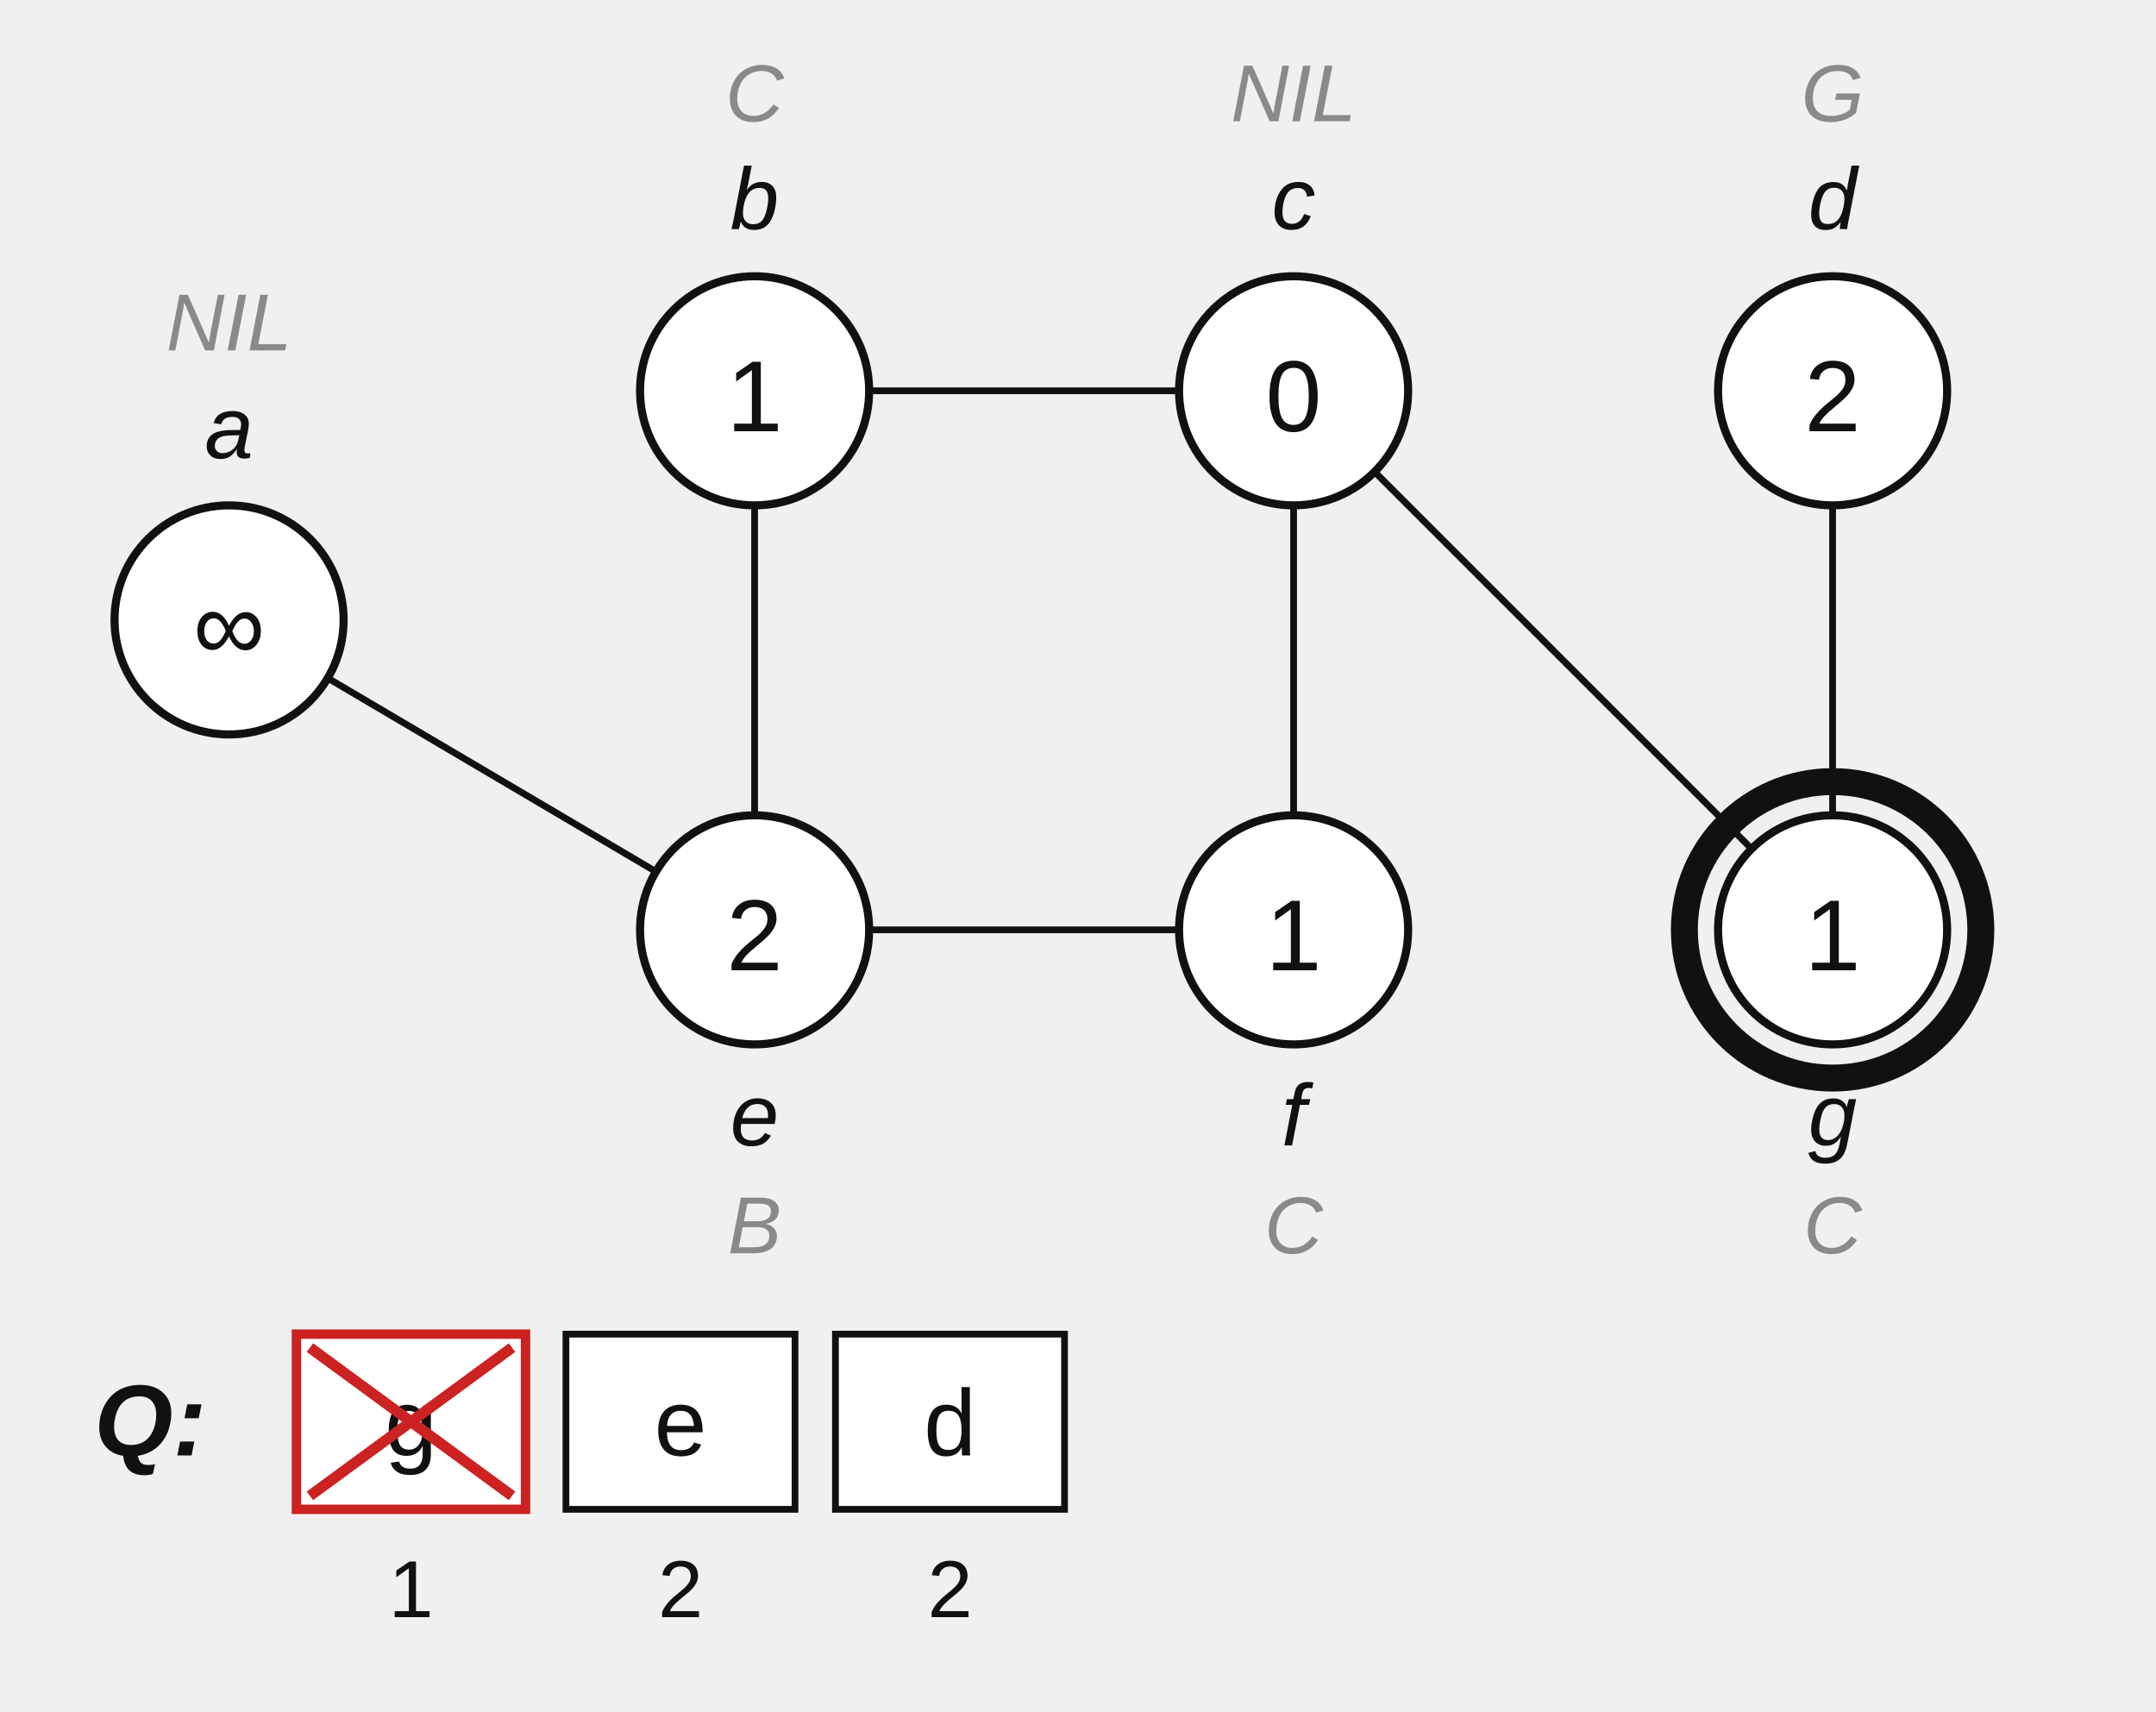
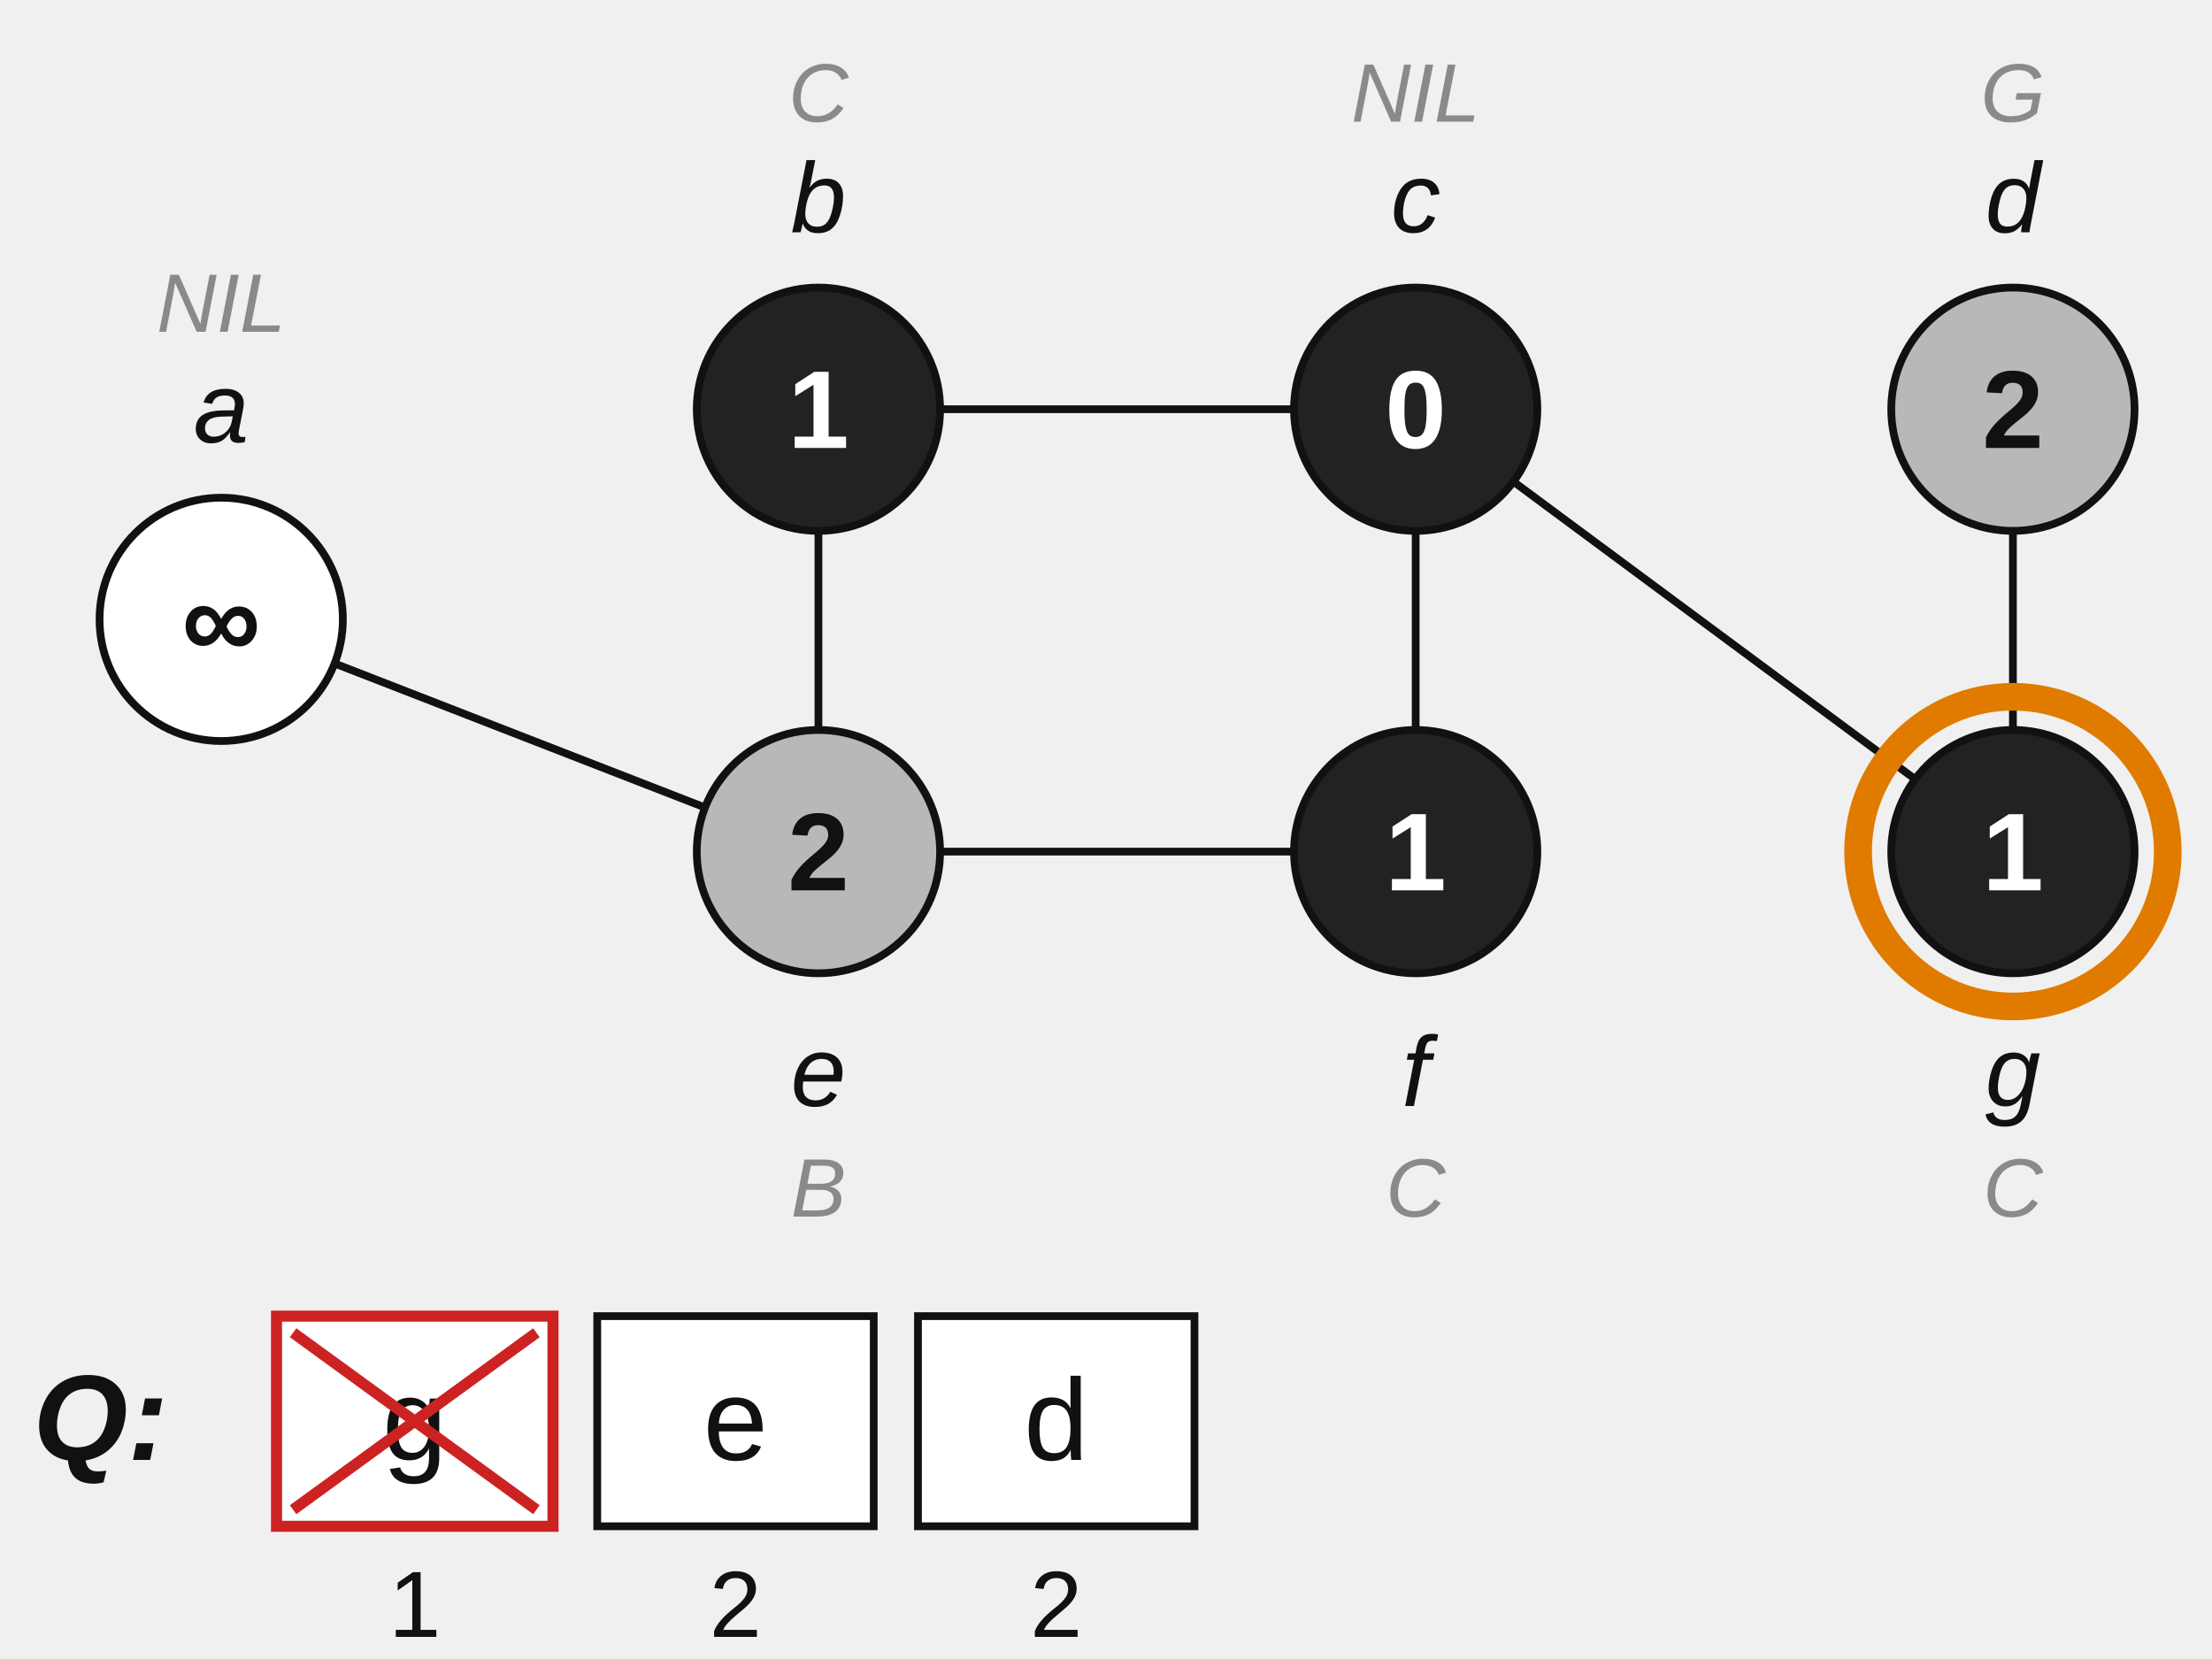
- <svg xmlns="http://www.w3.org/2000/svg" viewBox="0 0 320 254" width="320" height="254" font-family="Arial, Helvetica, sans-serif">
-   <line x1="34" y1="92" x2="112" y2="138" stroke="#111" stroke-width="1" />
-   <line x1="112" y1="138" x2="112" y2="58" stroke="#111" stroke-width="1" />
-   <line x1="112" y1="58" x2="192" y2="58" stroke="#111" stroke-width="1" />
-   <line x1="192" y1="58" x2="192" y2="138" stroke="#111" stroke-width="1" />
-   <line x1="192" y1="58" x2="272" y2="138" stroke="#111" stroke-width="1" />
-   <line x1="272" y1="58" x2="272" y2="138" stroke="#111" stroke-width="1" />
-   <line x1="112" y1="138" x2="192" y2="138" stroke="#111" stroke-width="1" />
-   <circle cx="34" cy="92" r="17" fill="#fff" stroke="#111" stroke-width="1.2" />
-   <text x="34" y="98" text-anchor="middle" font-size="15" fill="#111" font-weight="normal" font-style="normal">∞</text>
-   <text x="34" y="68" text-anchor="middle" font-size="13" fill="#111" font-weight="normal" font-style="italic">a</text>
-   <text x="34" y="52" text-anchor="middle" font-size="12" fill="#8a8a8a" font-weight="normal" font-style="italic">NIL</text>
-   <circle cx="112" cy="58" r="17" fill="#fff" stroke="#111" stroke-width="1.2" />
-   <text x="112" y="64" text-anchor="middle" font-size="15" fill="#111" font-weight="normal" font-style="normal">1</text>
-   <text x="112" y="34" text-anchor="middle" font-size="13" fill="#111" font-weight="normal" font-style="italic">b</text>
-   <text x="112" y="18" text-anchor="middle" font-size="12" fill="#8a8a8a" font-weight="normal" font-style="italic">C</text>
-   <circle cx="192" cy="58" r="17" fill="#fff" stroke="#111" stroke-width="1.2" />
-   <text x="192" y="64" text-anchor="middle" font-size="15" fill="#111" font-weight="normal" font-style="normal">0</text>
-   <text x="192" y="34" text-anchor="middle" font-size="13" fill="#111" font-weight="normal" font-style="italic">c</text>
-   <text x="192" y="18" text-anchor="middle" font-size="12" fill="#8a8a8a" font-weight="normal" font-style="italic">NIL</text>
-   <circle cx="272" cy="58" r="17" fill="#fff" stroke="#111" stroke-width="1.2" />
-   <text x="272" y="64" text-anchor="middle" font-size="15" fill="#111" font-weight="normal" font-style="normal">2</text>
-   <text x="272" y="34" text-anchor="middle" font-size="13" fill="#111" font-weight="normal" font-style="italic">d</text>
-   <text x="272" y="18" text-anchor="middle" font-size="12" fill="#8a8a8a" font-weight="normal" font-style="italic">G</text>
-   <circle cx="112" cy="138" r="17" fill="#fff" stroke="#111" stroke-width="1.2" />
-   <text x="112" y="144" text-anchor="middle" font-size="15" fill="#111" font-weight="normal" font-style="normal">2</text>
-   <text x="112" y="170" text-anchor="middle" font-size="13" fill="#111" font-weight="normal" font-style="italic">e</text>
-   <text x="112" y="186" text-anchor="middle" font-size="12" fill="#8a8a8a" font-weight="normal" font-style="italic">B</text>
-   <circle cx="192" cy="138" r="17" fill="#fff" stroke="#111" stroke-width="1.2" />
-   <text x="192" y="144" text-anchor="middle" font-size="15" fill="#111" font-weight="normal" font-style="normal">1</text>
-   <text x="192" y="170" text-anchor="middle" font-size="13" fill="#111" font-weight="normal" font-style="italic">f</text>
-   <text x="192" y="186" text-anchor="middle" font-size="12" fill="#8a8a8a" font-weight="normal" font-style="italic">C</text>
-   <circle cx="272" cy="138" r="22" fill="none" stroke="#111" stroke-width="4" />
-   <circle cx="272" cy="138" r="17" fill="#fff" stroke="#111" stroke-width="1.2" />
-   <text x="272" y="144" text-anchor="middle" font-size="15" fill="#111" font-weight="normal" font-style="normal">1</text>
-   <text x="272" y="170" text-anchor="middle" font-size="13" fill="#111" font-weight="normal" font-style="italic">g</text>
-   <text x="272" y="186" text-anchor="middle" font-size="12" fill="#8a8a8a" font-weight="normal" font-style="italic">C</text>
-   <text x="14" y="216" text-anchor="start" font-size="15" fill="#111" font-weight="bold" font-style="italic">Q:</text>
-   <rect x="44" y="198" width="34" height="26" fill="#fff" stroke="#111" stroke-width="1" />
-   <text x="61" y="216" text-anchor="middle" font-size="14" fill="#111" font-weight="normal" font-style="normal">g</text>
-   <text x="61" y="240" text-anchor="middle" font-size="12" fill="#111" font-weight="normal" font-style="normal">1</text>
-   <line x1="46" y1="200" x2="76" y2="222" stroke="#cc2222" stroke-width="1.6" />
-   <line x1="76" y1="200" x2="46" y2="222" stroke="#cc2222" stroke-width="1.6" />
-   <rect x="44" y="198" width="34" height="26" fill="none" stroke="#cc2222" stroke-width="1.4" />
-   <rect x="84" y="198" width="34" height="26" fill="#fff" stroke="#111" stroke-width="1" />
-   <text x="101" y="216" text-anchor="middle" font-size="14" fill="#111" font-weight="normal" font-style="normal">e</text>
-   <text x="101" y="240" text-anchor="middle" font-size="12" fill="#111" font-weight="normal" font-style="normal">2</text>
-   <rect x="124" y="198" width="34" height="26" fill="#fff" stroke="#111" stroke-width="1" />
-   <text x="141" y="216" text-anchor="middle" font-size="14" fill="#111" font-weight="normal" font-style="normal">d</text>
-   <text x="141" y="240" text-anchor="middle" font-size="12" fill="#111" font-weight="normal" font-style="normal">2</text>
+ <svg xmlns="http://www.w3.org/2000/svg" viewBox="0 0 400 300" width="400" height="300" font-family="Arial, Helvetica, sans-serif">
+   <line x1="40" y1="112" x2="148" y2="154" stroke="#111" stroke-width="1.4" />
+   <line x1="148" y1="154" x2="148" y2="74" stroke="#111" stroke-width="1.4" />
+   <line x1="148" y1="74" x2="256" y2="74" stroke="#111" stroke-width="1.4" />
+   <line x1="256" y1="74" x2="256" y2="154" stroke="#111" stroke-width="1.4" />
+   <line x1="256" y1="74" x2="364" y2="154" stroke="#111" stroke-width="1.4" />
+   <line x1="364" y1="74" x2="364" y2="154" stroke="#111" stroke-width="1.4" />
+   <line x1="148" y1="154" x2="256" y2="154" stroke="#111" stroke-width="1.4" />
+   <circle cx="40" cy="112" r="22" fill="#fff" stroke="#111" stroke-width="1.4" />
+   <text x="40" y="119" text-anchor="middle" font-size="20" fill="#111" font-weight="bold" font-style="normal">∞</text>
+   <text x="40" y="80" text-anchor="middle" font-size="18" fill="#111" font-weight="normal" font-style="italic">a</text>
+   <text x="40" y="60" text-anchor="middle" font-size="15" fill="#8a8a8a" font-weight="normal" font-style="italic">NIL</text>
+   <circle cx="148" cy="74" r="22" fill="#222" stroke="#111" stroke-width="1.4" />
+   <text x="148" y="81" text-anchor="middle" font-size="20" fill="#fff" font-weight="bold" font-style="normal">1</text>
+   <text x="148" y="42" text-anchor="middle" font-size="18" fill="#111" font-weight="normal" font-style="italic">b</text>
+   <text x="148" y="22" text-anchor="middle" font-size="15" fill="#8a8a8a" font-weight="normal" font-style="italic">C</text>
+   <circle cx="256" cy="74" r="22" fill="#222" stroke="#111" stroke-width="1.4" />
+   <text x="256" y="81" text-anchor="middle" font-size="20" fill="#fff" font-weight="bold" font-style="normal">0</text>
+   <text x="256" y="42" text-anchor="middle" font-size="18" fill="#111" font-weight="normal" font-style="italic">c</text>
+   <text x="256" y="22" text-anchor="middle" font-size="15" fill="#8a8a8a" font-weight="normal" font-style="italic">NIL</text>
+   <circle cx="364" cy="74" r="22" fill="#b8b8b8" stroke="#111" stroke-width="1.4" />
+   <text x="364" y="81" text-anchor="middle" font-size="20" fill="#111" font-weight="bold" font-style="normal">2</text>
+   <text x="364" y="42" text-anchor="middle" font-size="18" fill="#111" font-weight="normal" font-style="italic">d</text>
+   <text x="364" y="22" text-anchor="middle" font-size="15" fill="#8a8a8a" font-weight="normal" font-style="italic">G</text>
+   <circle cx="148" cy="154" r="22" fill="#b8b8b8" stroke="#111" stroke-width="1.4" />
+   <text x="148" y="161" text-anchor="middle" font-size="20" fill="#111" font-weight="bold" font-style="normal">2</text>
+   <text x="148" y="200" text-anchor="middle" font-size="18" fill="#111" font-weight="normal" font-style="italic">e</text>
+   <text x="148" y="220" text-anchor="middle" font-size="15" fill="#8a8a8a" font-weight="normal" font-style="italic">B</text>
+   <circle cx="256" cy="154" r="22" fill="#222" stroke="#111" stroke-width="1.4" />
+   <text x="256" y="161" text-anchor="middle" font-size="20" fill="#fff" font-weight="bold" font-style="normal">1</text>
+   <text x="256" y="200" text-anchor="middle" font-size="18" fill="#111" font-weight="normal" font-style="italic">f</text>
+   <text x="256" y="220" text-anchor="middle" font-size="15" fill="#8a8a8a" font-weight="normal" font-style="italic">C</text>
+   <circle cx="364" cy="154" r="28" fill="none" stroke="#e07b00" stroke-width="5" />
+   <circle cx="364" cy="154" r="22" fill="#222" stroke="#111" stroke-width="1.4" />
+   <text x="364" y="161" text-anchor="middle" font-size="20" fill="#fff" font-weight="bold" font-style="normal">1</text>
+   <text x="364" y="200" text-anchor="middle" font-size="18" fill="#111" font-weight="normal" font-style="italic">g</text>
+   <text x="364" y="220" text-anchor="middle" font-size="15" fill="#8a8a8a" font-weight="normal" font-style="italic">C</text>
+   <text x="6" y="264" text-anchor="start" font-size="22" fill="#111" font-weight="bold" font-style="italic">Q:</text>
+   <rect x="50" y="238" width="50" height="38" fill="#fff" stroke="#111" stroke-width="1.4" />
+   <text x="75" y="264" text-anchor="middle" font-size="21" fill="#111" font-weight="normal" font-style="normal">g</text>
+   <text x="75" y="296" text-anchor="middle" font-size="17" fill="#111" font-weight="normal" font-style="normal">1</text>
+   <line x1="53" y1="241" x2="97" y2="273" stroke="#cc2222" stroke-width="2" />
+   <line x1="97" y1="241" x2="53" y2="273" stroke="#cc2222" stroke-width="2" />
+   <rect x="50" y="238" width="50" height="38" fill="none" stroke="#cc2222" stroke-width="2" />
+   <rect x="108" y="238" width="50" height="38" fill="#fff" stroke="#111" stroke-width="1.4" />
+   <text x="133" y="264" text-anchor="middle" font-size="21" fill="#111" font-weight="normal" font-style="normal">e</text>
+   <text x="133" y="296" text-anchor="middle" font-size="17" fill="#111" font-weight="normal" font-style="normal">2</text>
+   <rect x="166" y="238" width="50" height="38" fill="#fff" stroke="#111" stroke-width="1.4" />
+   <text x="191" y="264" text-anchor="middle" font-size="21" fill="#111" font-weight="normal" font-style="normal">d</text>
+   <text x="191" y="296" text-anchor="middle" font-size="17" fill="#111" font-weight="normal" font-style="normal">2</text>
</svg>
